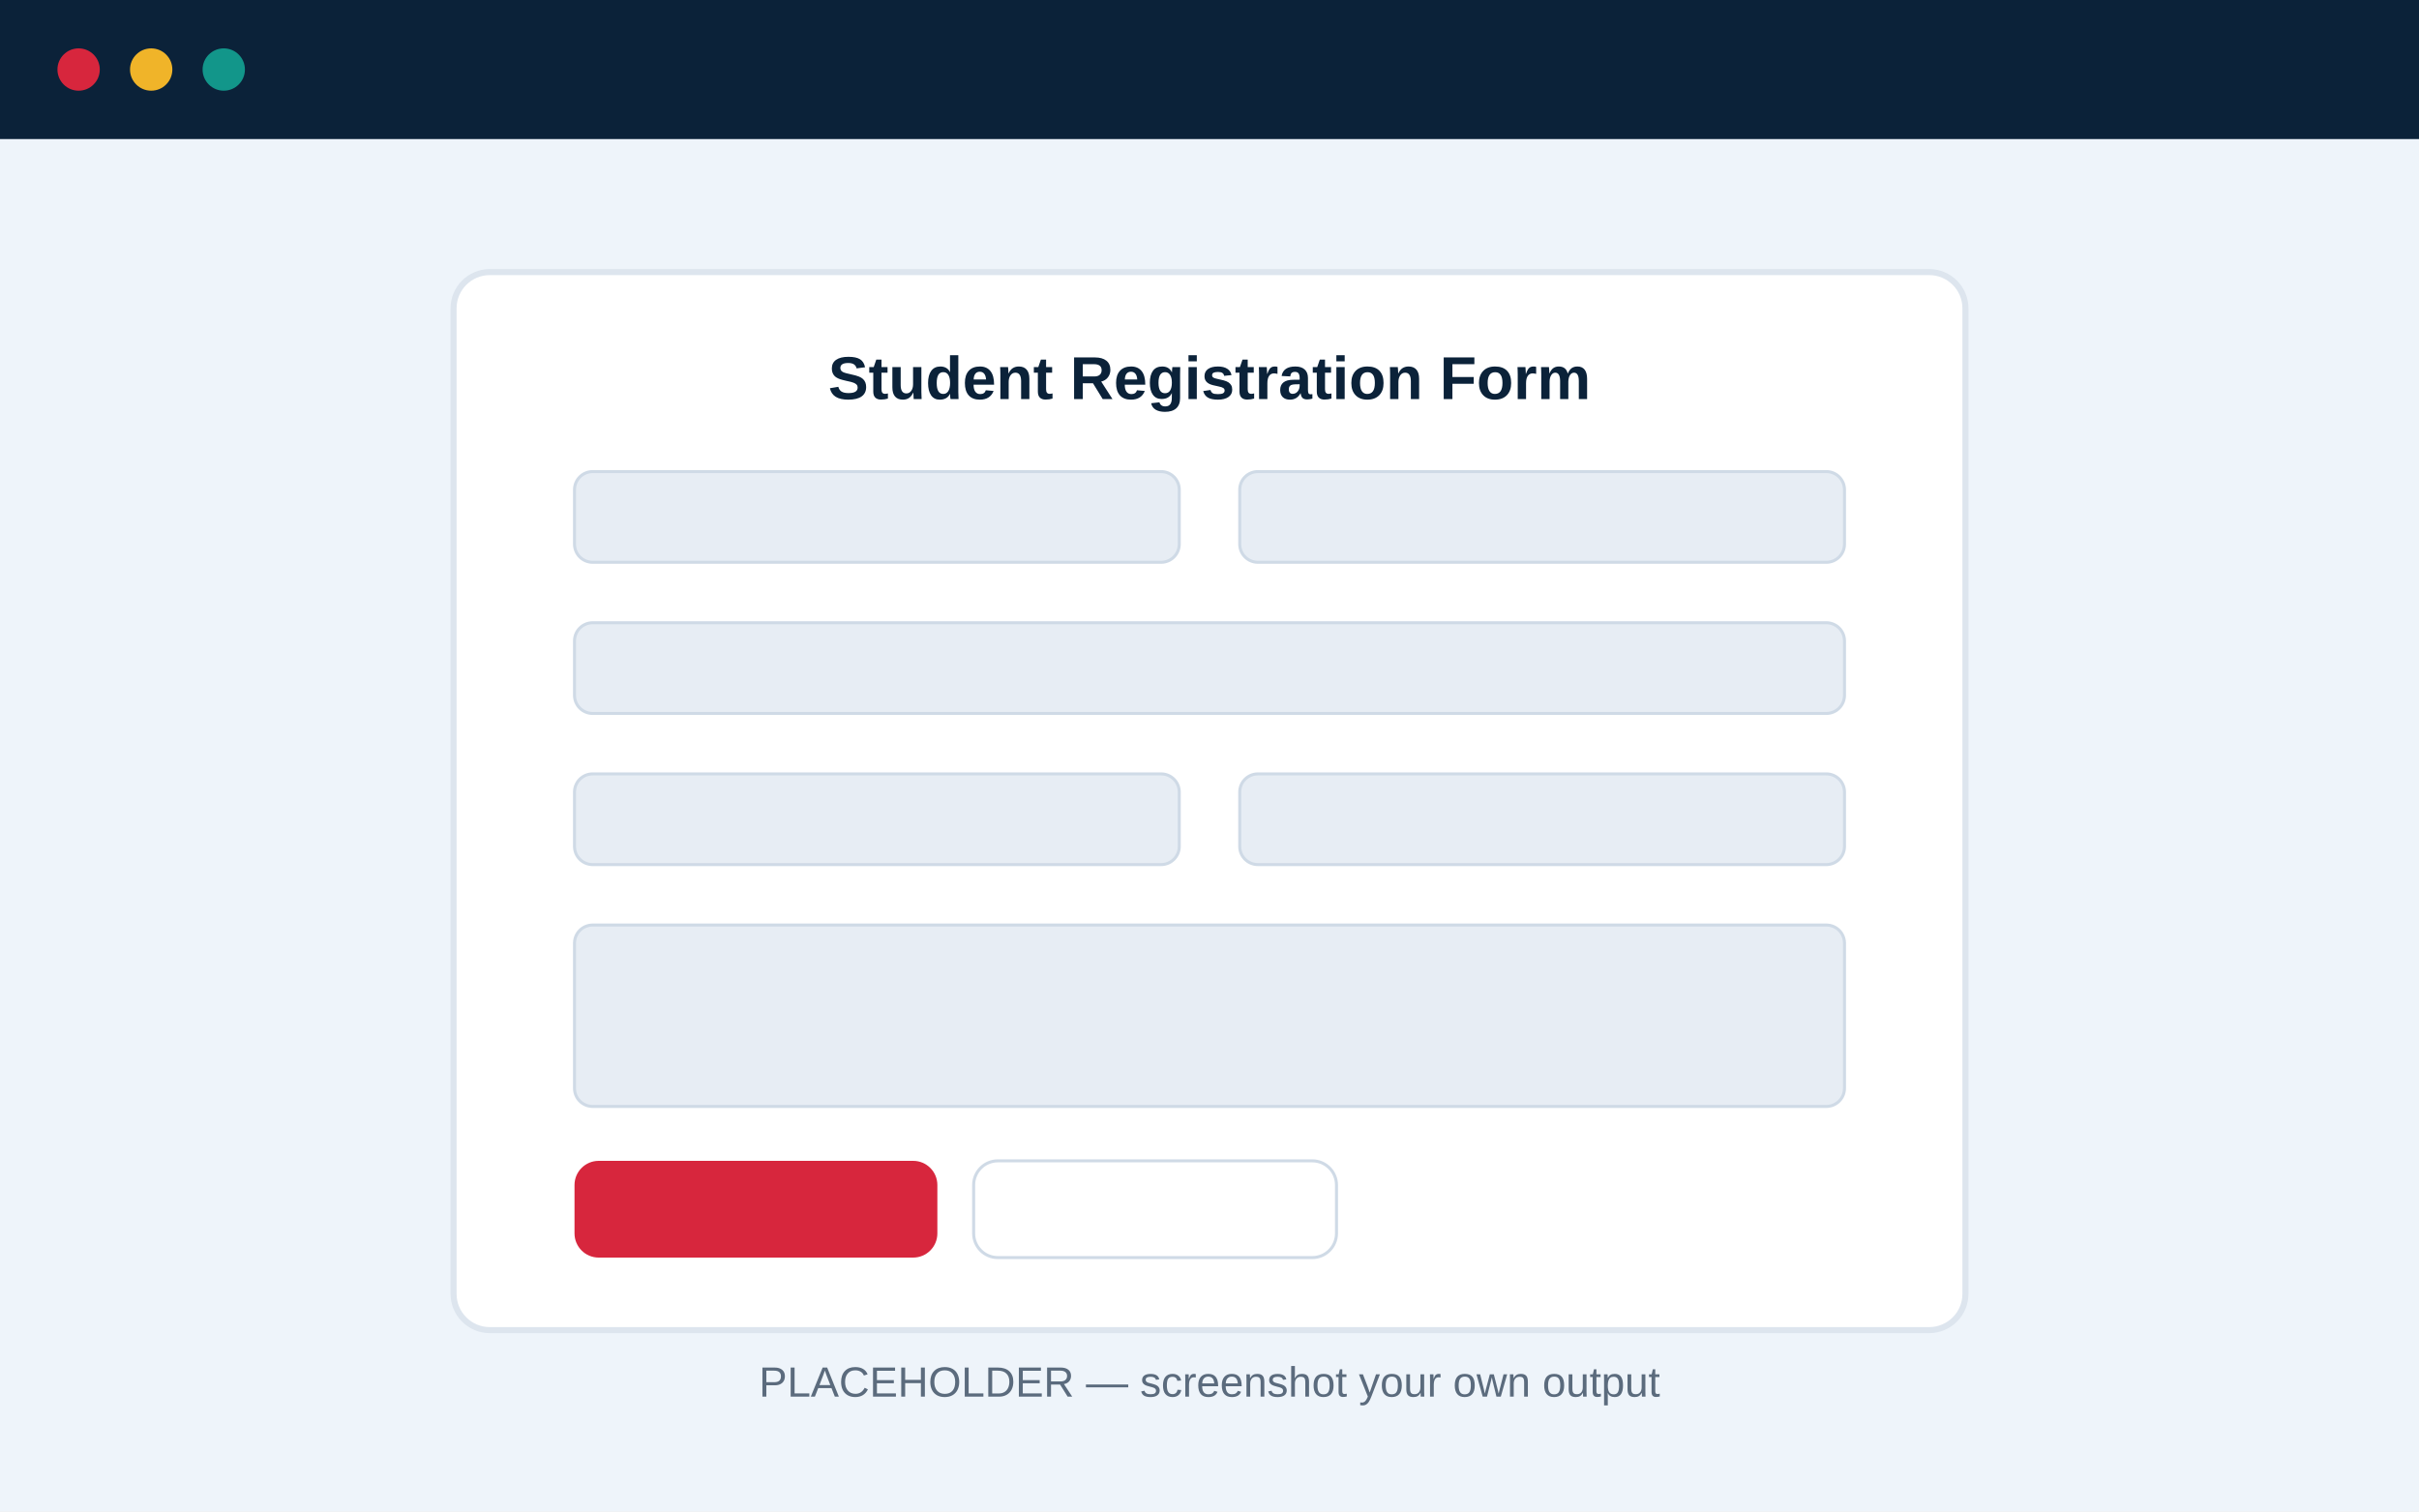
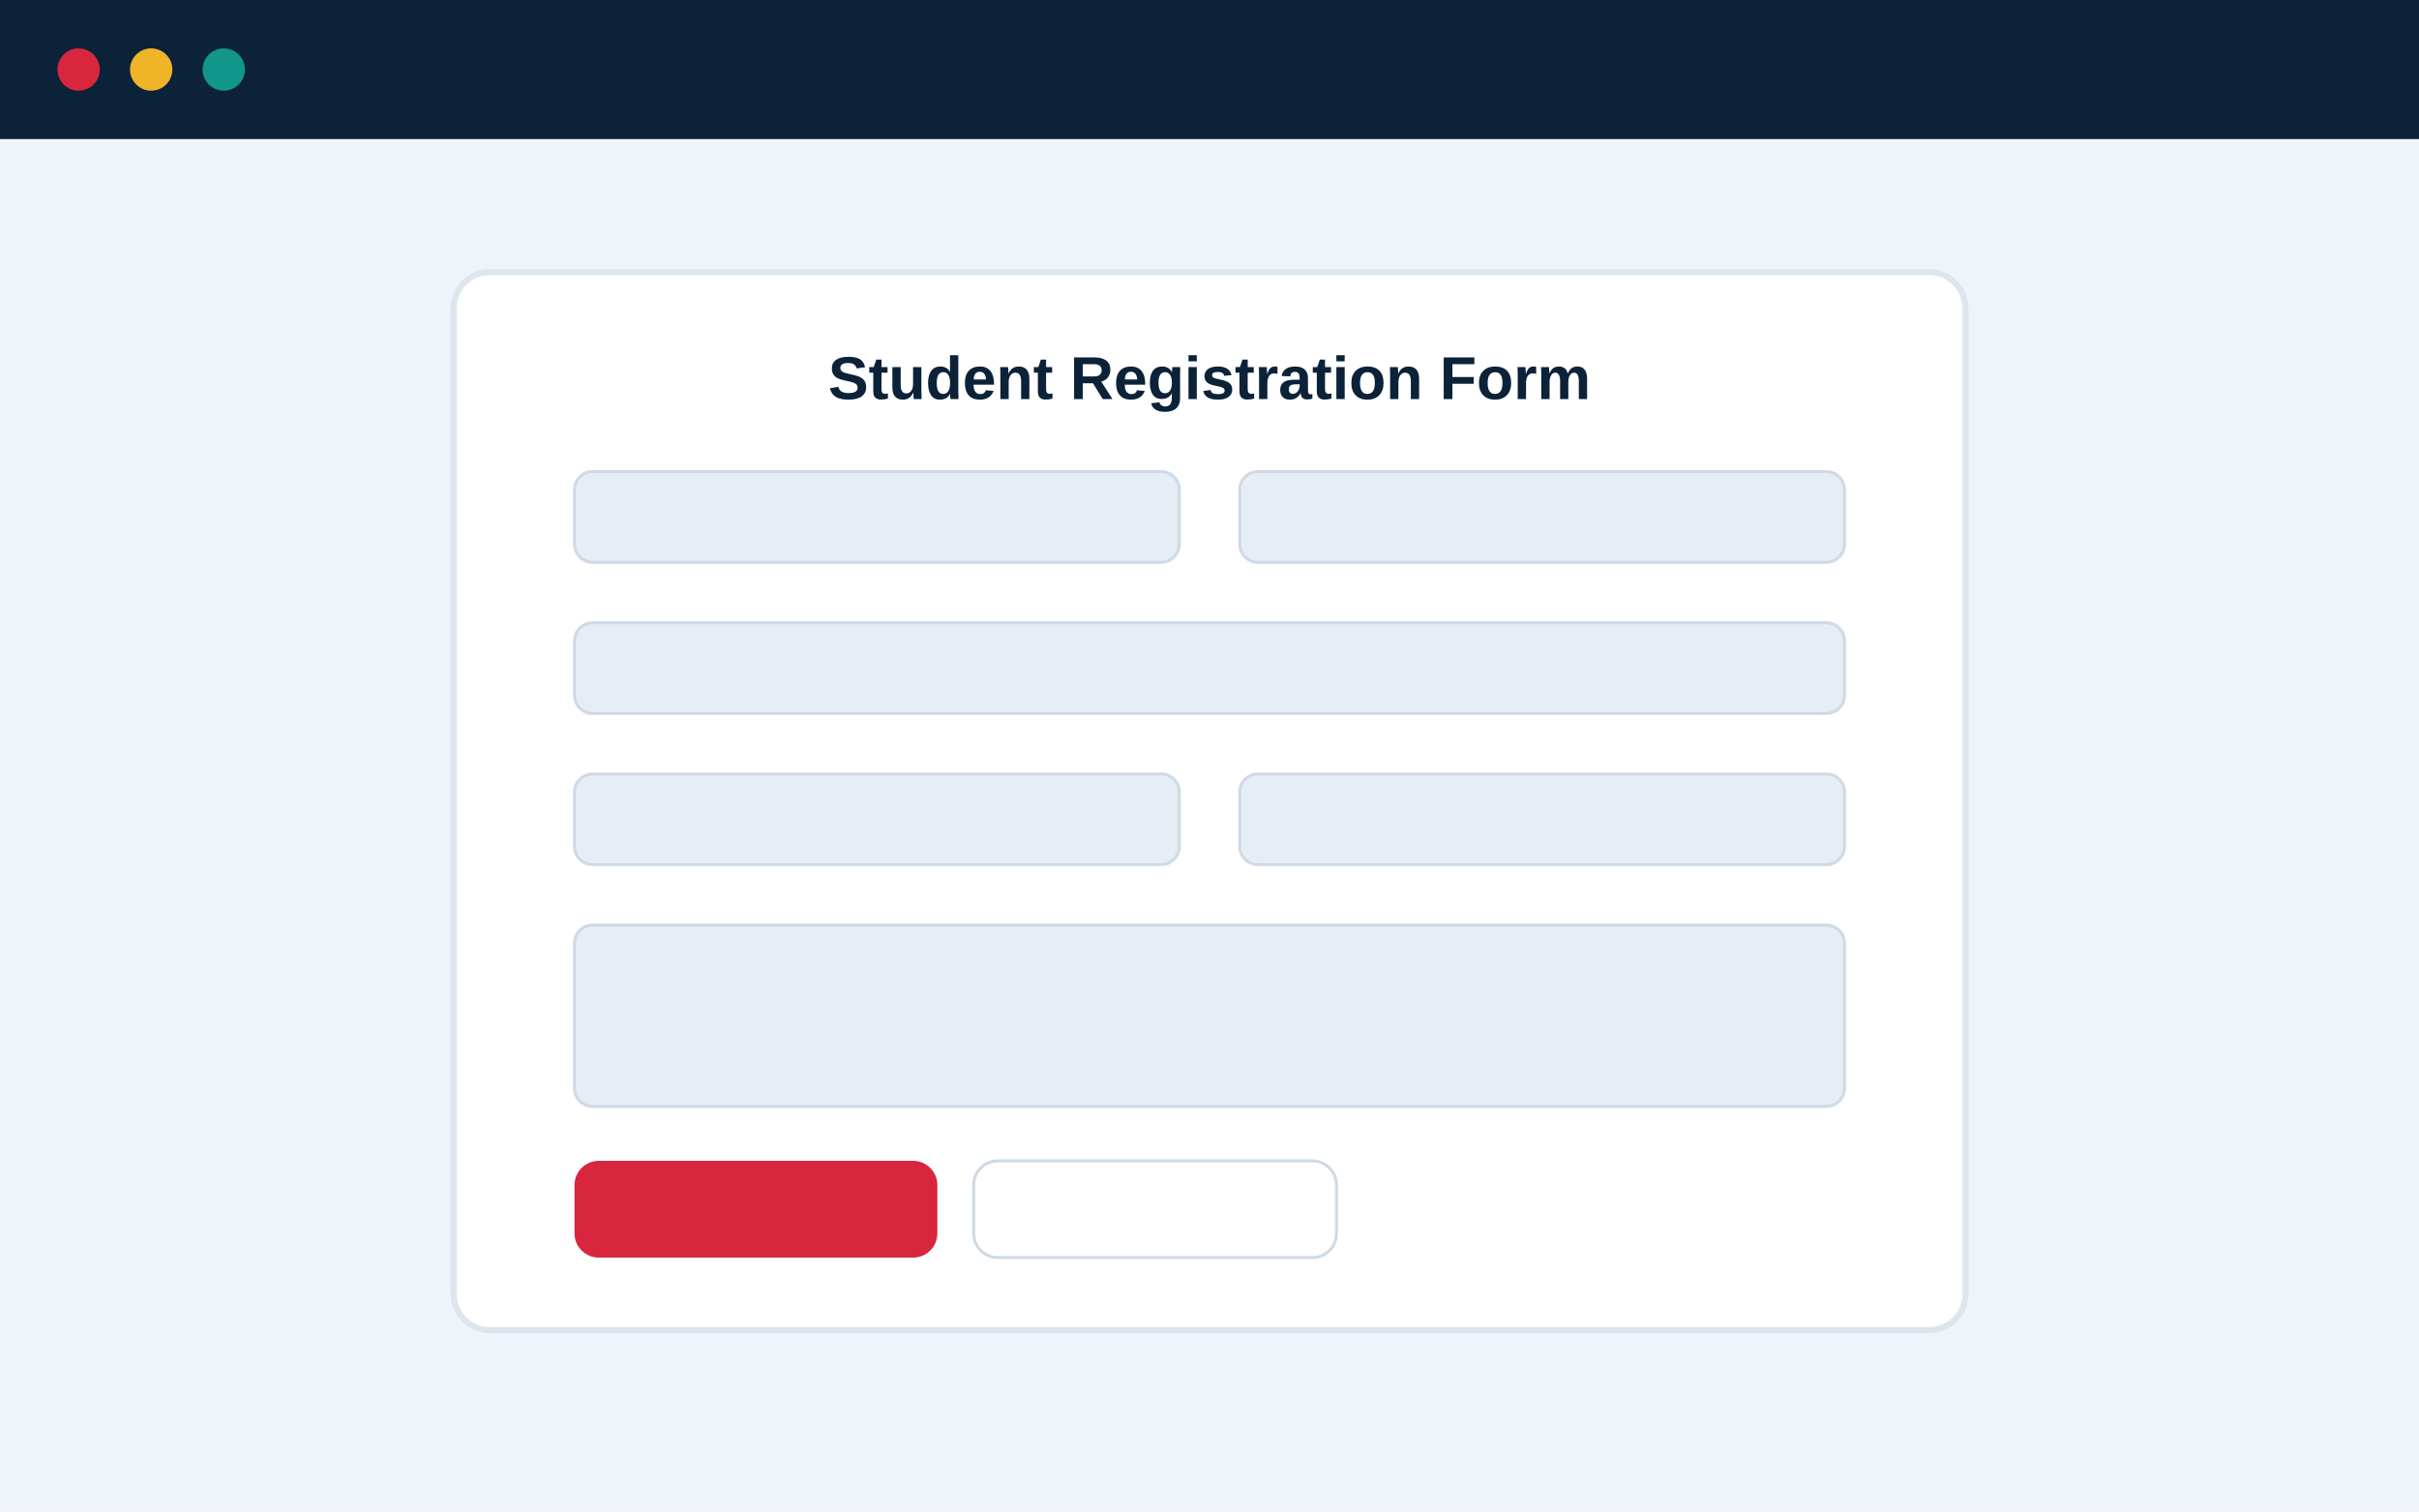
<svg xmlns="http://www.w3.org/2000/svg" viewBox="0 0 800 500" role="img" aria-label="Placeholder screenshot of the registration form">
  <rect width="800" height="500" fill="#eef4fa" />
  <rect x="0" y="0" width="800" height="46" fill="#0b2239" />
  <circle cx="26" cy="23" r="7" fill="#d7263d" />
  <circle cx="50" cy="23" r="7" fill="#f0b429" />
  <circle cx="74" cy="23" r="7" fill="#12968a" />
  <rect x="150" y="90" width="500" height="350" rx="12" fill="#ffffff" stroke="#dde5ee" stroke-width="2" />
  <text x="400" y="132" font-family="Segoe UI, Arial, sans-serif" font-size="20" font-weight="700" fill="#0b2239" text-anchor="middle">Student Registration Form</text>
  <g fill="#e7edf4" stroke="#cfdae6">
    <rect x="190" y="156" width="200" height="30" rx="6" />
    <rect x="410" y="156" width="200" height="30" rx="6" />
    <rect x="190" y="206" width="420" height="30" rx="6" />
    <rect x="190" y="256" width="200" height="30" rx="6" />
    <rect x="410" y="256" width="200" height="30" rx="6" />
    <rect x="190" y="306" width="420" height="60" rx="6" />
  </g>
  <rect x="190" y="384" width="120" height="32" rx="8" fill="#d7263d" />
  <rect x="322" y="384" width="120" height="32" rx="8" fill="#ffffff" stroke="#cfdae6" />
-   <text x="400" y="462" font-family="Segoe UI, Arial, sans-serif" font-size="14" fill="#5b6b7d" text-anchor="middle">PLACEHOLDER — screenshot your own output</text>
</svg>
